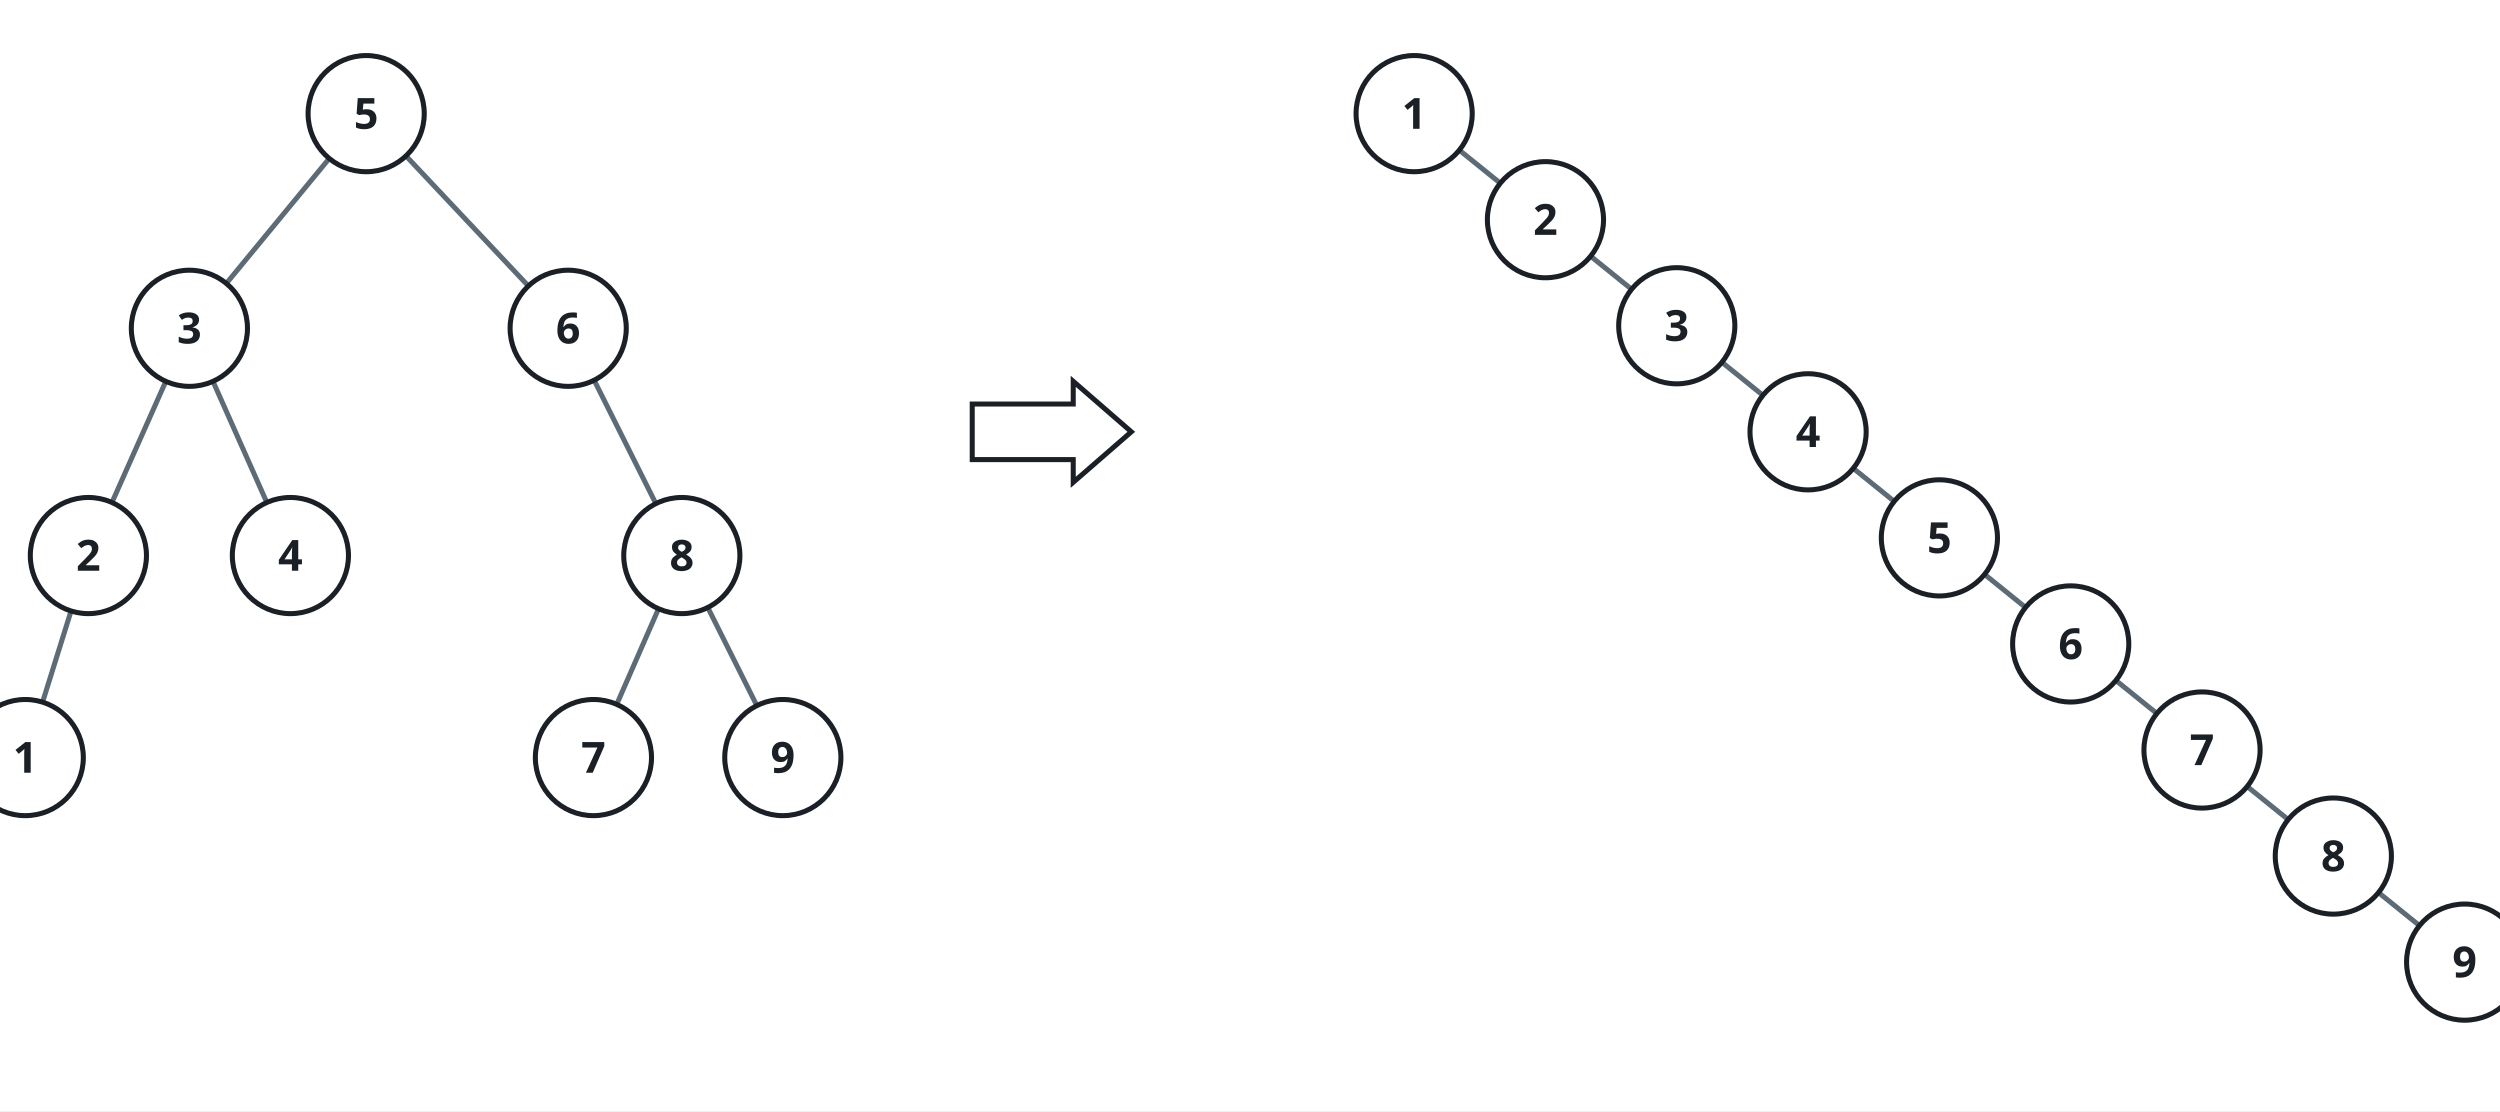
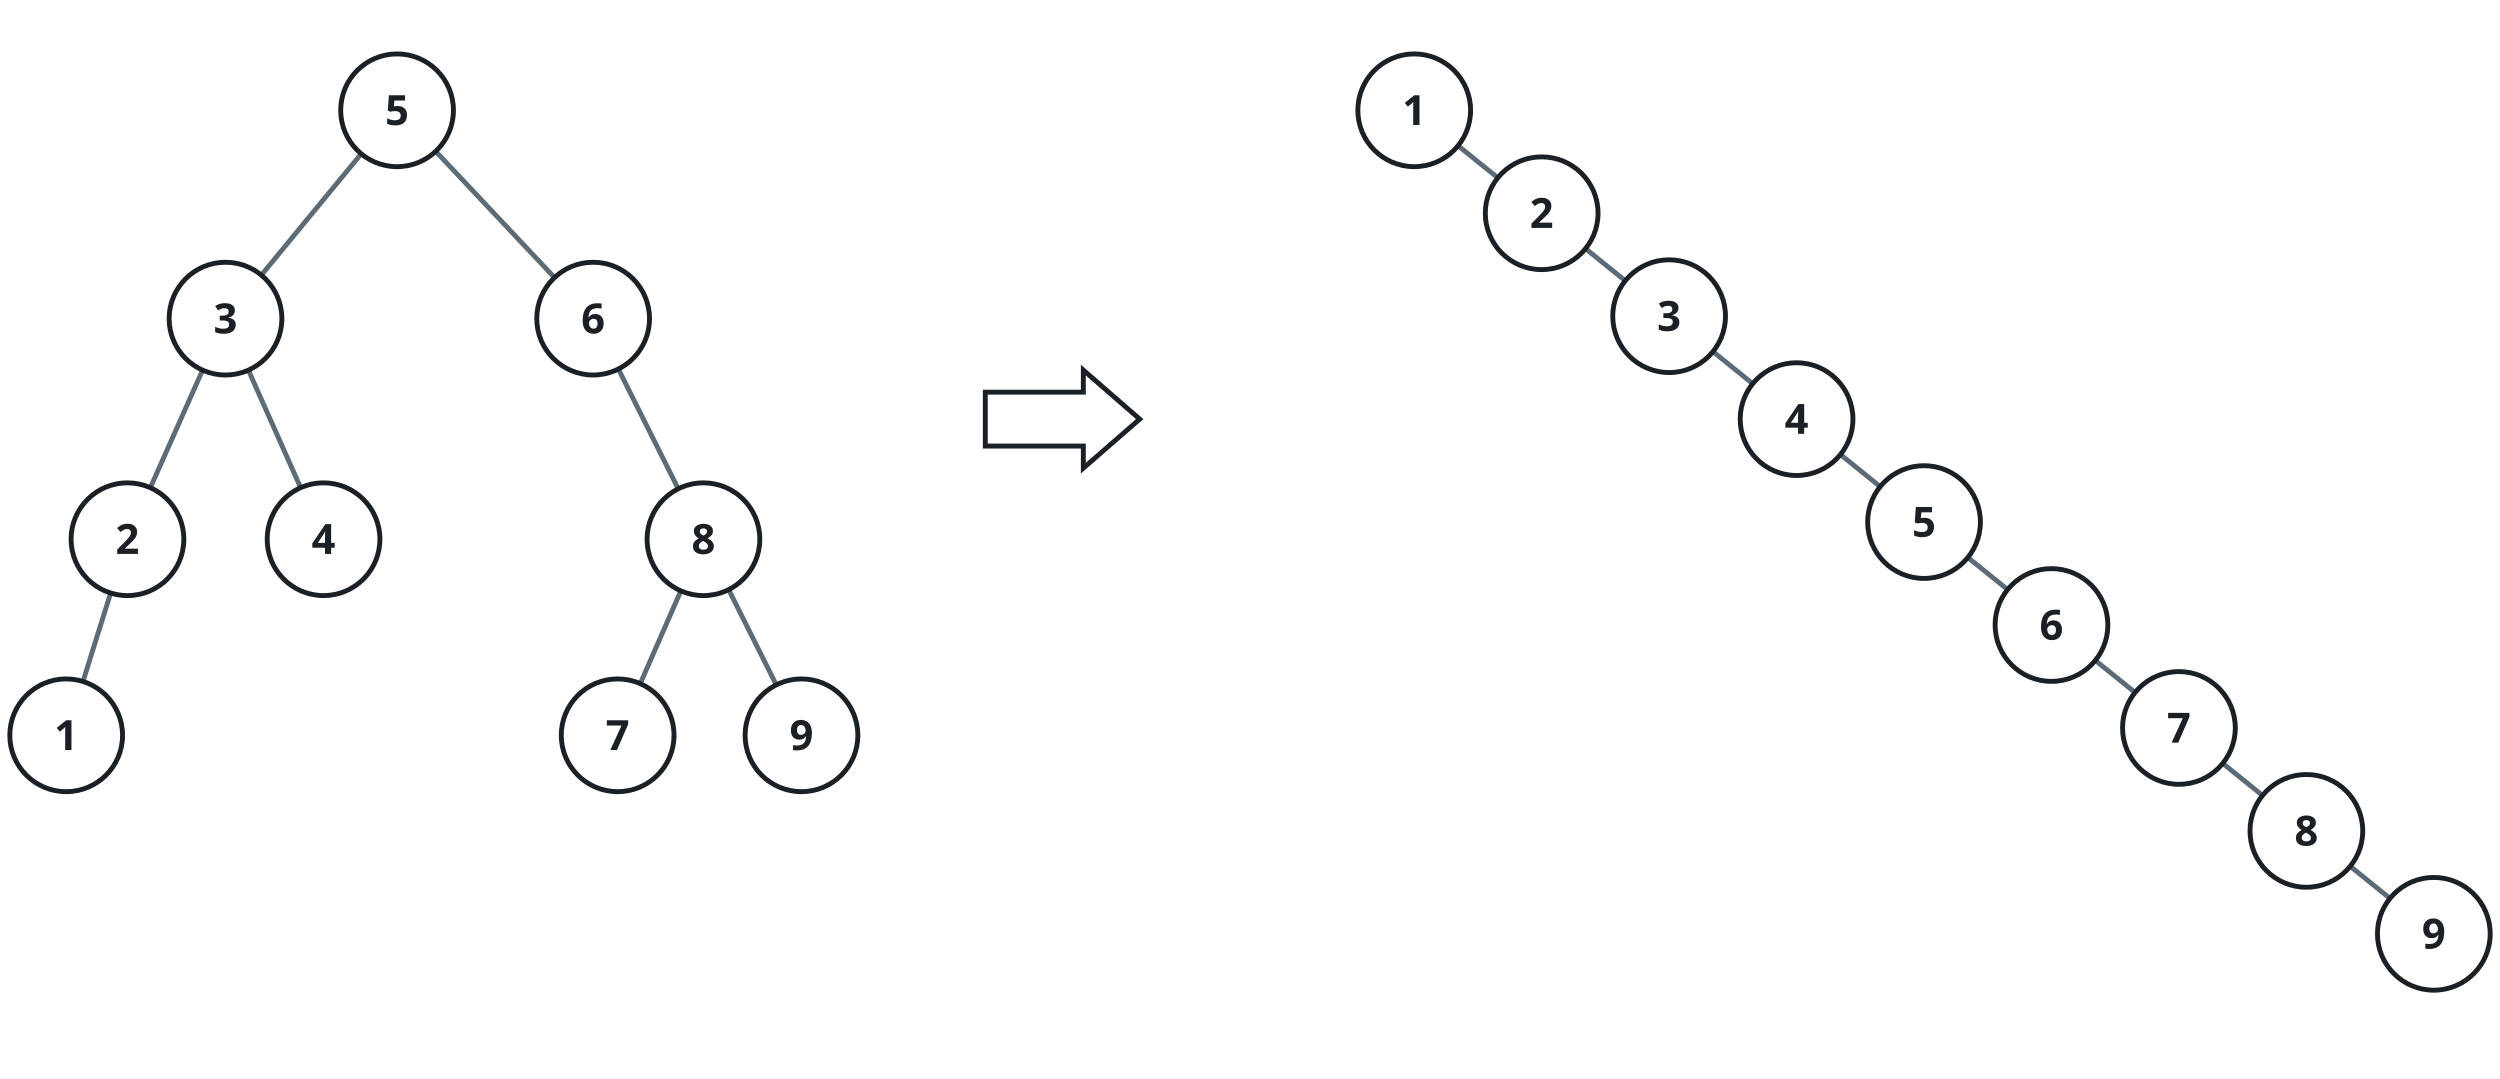
- <svg xmlns="http://www.w3.org/2000/svg" viewBox="0 0 990 440" font-family="IBM Plex Sans, system-ui, sans-serif" font-size="14">
-   <rect width="100%" height="100%" fill="#ffffff" />
+ <svg xmlns="http://www.w3.org/2000/svg" viewBox="-17 0 1020 440" font-family="IBM Plex Sans, system-ui, sans-serif" font-size="14">
+   <rect x="-17" y="0" width="1020" height="440" fill="#ffffff" />
  <line x1="145" y1="45" x2="75" y2="130" stroke="#5c6b76" stroke-width="2" />
  <line x1="145" y1="45" x2="225" y2="130" stroke="#5c6b76" stroke-width="2" />
  <line x1="75" y1="130" x2="35" y2="220" stroke="#5c6b76" stroke-width="2" />
  <line x1="75" y1="130" x2="115" y2="220" stroke="#5c6b76" stroke-width="2" />
  <line x1="225" y1="130" x2="270" y2="220" stroke="#5c6b76" stroke-width="2" />
  <line x1="35" y1="220" x2="10" y2="300" stroke="#5c6b76" stroke-width="2" />
  <line x1="270" y1="220" x2="235" y2="300" stroke="#5c6b76" stroke-width="2" />
  <line x1="270" y1="220" x2="310" y2="300" stroke="#5c6b76" stroke-width="2" />
  <circle cx="145" cy="45" r="23" fill="#ffffff" stroke="#1a2026" stroke-width="2" />
  <text x="145" y="51" text-anchor="middle" fill="#1a2026" font-size="17" font-weight="700">5</text>
  <circle cx="75" cy="130" r="23" fill="#ffffff" stroke="#1a2026" stroke-width="2" />
  <text x="75" y="136" text-anchor="middle" fill="#1a2026" font-size="17" font-weight="700">3</text>
  <circle cx="225" cy="130" r="23" fill="#ffffff" stroke="#1a2026" stroke-width="2" />
  <text x="225" y="136" text-anchor="middle" fill="#1a2026" font-size="17" font-weight="700">6</text>
  <circle cx="35" cy="220" r="23" fill="#ffffff" stroke="#1a2026" stroke-width="2" />
  <text x="35" y="226" text-anchor="middle" fill="#1a2026" font-size="17" font-weight="700">2</text>
  <circle cx="115" cy="220" r="23" fill="#ffffff" stroke="#1a2026" stroke-width="2" />
  <text x="115" y="226" text-anchor="middle" fill="#1a2026" font-size="17" font-weight="700">4</text>
  <circle cx="270" cy="220" r="23" fill="#ffffff" stroke="#1a2026" stroke-width="2" />
  <text x="270" y="226" text-anchor="middle" fill="#1a2026" font-size="17" font-weight="700">8</text>
  <circle cx="10" cy="300" r="23" fill="#ffffff" stroke="#1a2026" stroke-width="2" />
  <text x="10" y="306" text-anchor="middle" fill="#1a2026" font-size="17" font-weight="700">1</text>
  <circle cx="235" cy="300" r="23" fill="#ffffff" stroke="#1a2026" stroke-width="2" />
  <text x="235" y="306" text-anchor="middle" fill="#1a2026" font-size="17" font-weight="700">7</text>
  <circle cx="310" cy="300" r="23" fill="#ffffff" stroke="#1a2026" stroke-width="2" />
  <text x="310" y="306" text-anchor="middle" fill="#1a2026" font-size="17" font-weight="700">9</text>
  <path d="M385 160 h40 v-9 l23 20 -23 20 v-9 h-40 z" fill="#ffffff" stroke="#1a2026" stroke-width="2" />
  <line x1="560" y1="45" x2="612" y2="87" stroke="#5c6b76" stroke-width="2" />
  <line x1="612" y1="87" x2="664" y2="129" stroke="#5c6b76" stroke-width="2" />
  <line x1="664" y1="129" x2="716" y2="171" stroke="#5c6b76" stroke-width="2" />
  <line x1="716" y1="171" x2="768" y2="213" stroke="#5c6b76" stroke-width="2" />
  <line x1="768" y1="213" x2="820" y2="255" stroke="#5c6b76" stroke-width="2" />
  <line x1="820" y1="255" x2="872" y2="297" stroke="#5c6b76" stroke-width="2" />
  <line x1="872" y1="297" x2="924" y2="339" stroke="#5c6b76" stroke-width="2" />
  <line x1="924" y1="339" x2="976" y2="381" stroke="#5c6b76" stroke-width="2" />
  <circle cx="560" cy="45" r="23" fill="#ffffff" stroke="#1a2026" stroke-width="2" />
  <text x="560" y="51" text-anchor="middle" fill="#1a2026" font-size="17" font-weight="700">1</text>
  <circle cx="612" cy="87" r="23" fill="#ffffff" stroke="#1a2026" stroke-width="2" />
  <text x="612" y="93" text-anchor="middle" fill="#1a2026" font-size="17" font-weight="700">2</text>
  <circle cx="664" cy="129" r="23" fill="#ffffff" stroke="#1a2026" stroke-width="2" />
  <text x="664" y="135" text-anchor="middle" fill="#1a2026" font-size="17" font-weight="700">3</text>
  <circle cx="716" cy="171" r="23" fill="#ffffff" stroke="#1a2026" stroke-width="2" />
  <text x="716" y="177" text-anchor="middle" fill="#1a2026" font-size="17" font-weight="700">4</text>
  <circle cx="768" cy="213" r="23" fill="#ffffff" stroke="#1a2026" stroke-width="2" />
  <text x="768" y="219" text-anchor="middle" fill="#1a2026" font-size="17" font-weight="700">5</text>
  <circle cx="820" cy="255" r="23" fill="#ffffff" stroke="#1a2026" stroke-width="2" />
  <text x="820" y="261" text-anchor="middle" fill="#1a2026" font-size="17" font-weight="700">6</text>
  <circle cx="872" cy="297" r="23" fill="#ffffff" stroke="#1a2026" stroke-width="2" />
  <text x="872" y="303" text-anchor="middle" fill="#1a2026" font-size="17" font-weight="700">7</text>
  <circle cx="924" cy="339" r="23" fill="#ffffff" stroke="#1a2026" stroke-width="2" />
  <text x="924" y="345" text-anchor="middle" fill="#1a2026" font-size="17" font-weight="700">8</text>
  <circle cx="976" cy="381" r="23" fill="#ffffff" stroke="#1a2026" stroke-width="2" />
  <text x="976" y="387" text-anchor="middle" fill="#1a2026" font-size="17" font-weight="700">9</text>
</svg>
